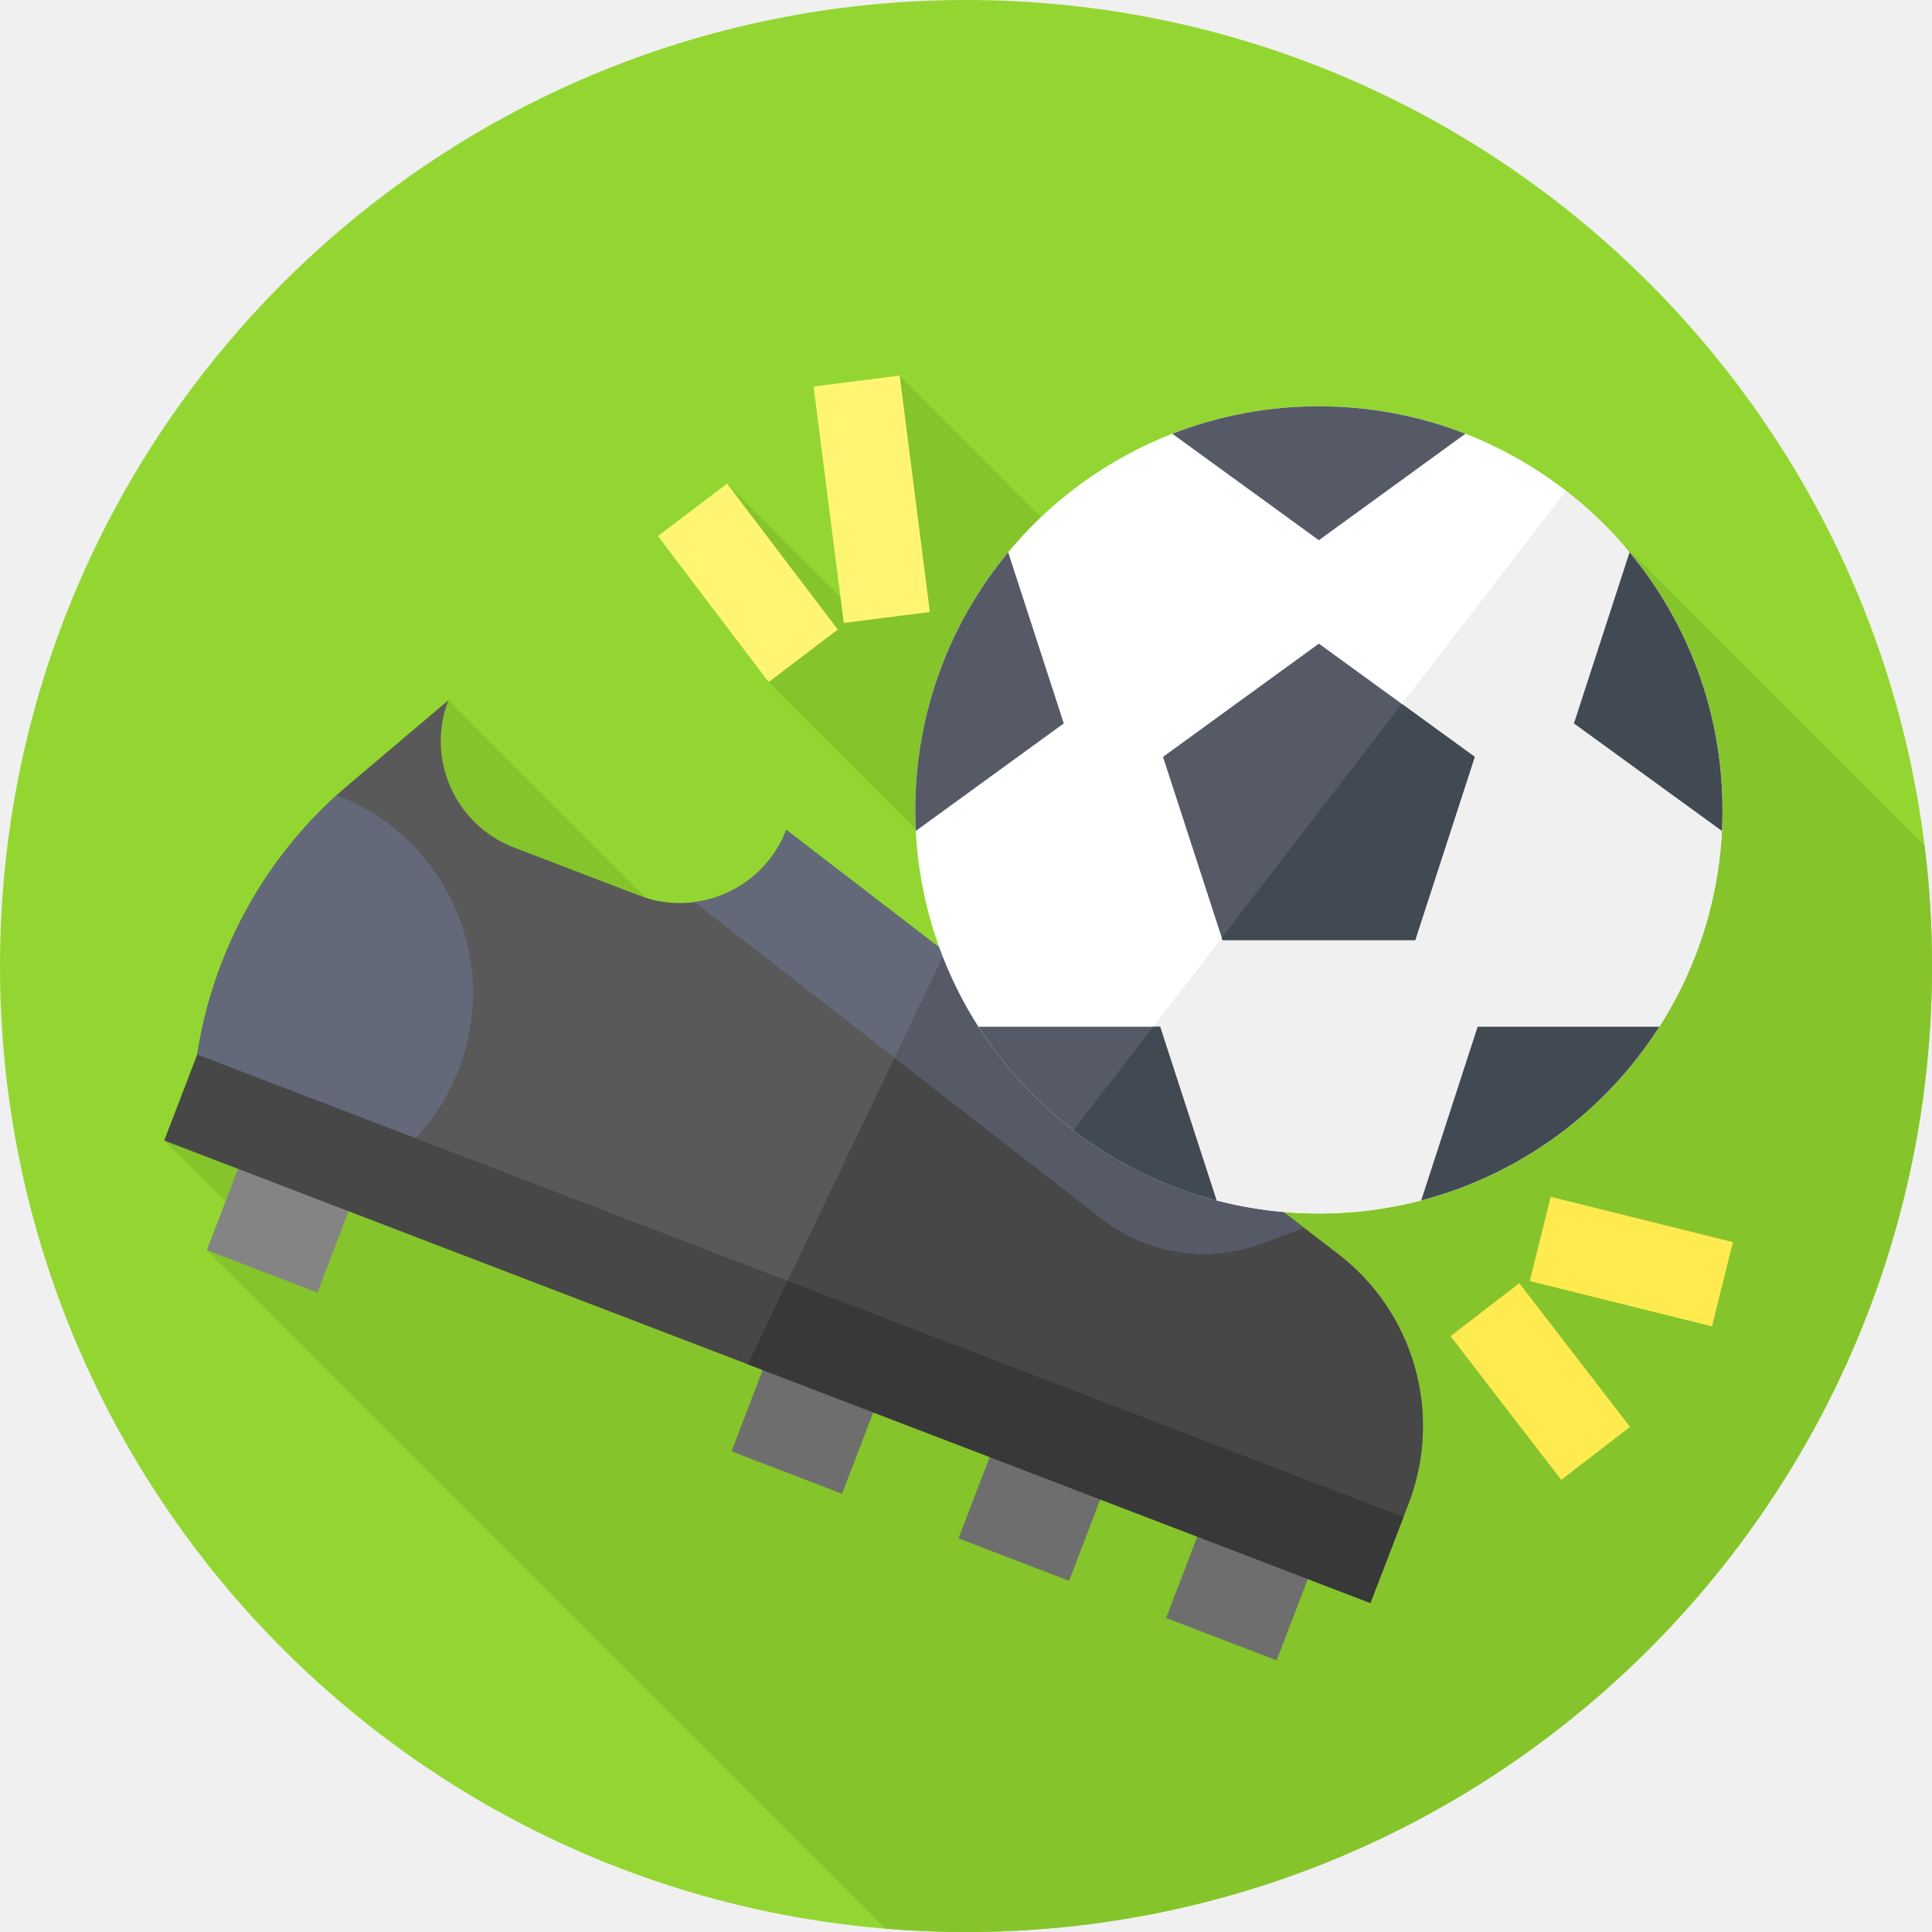
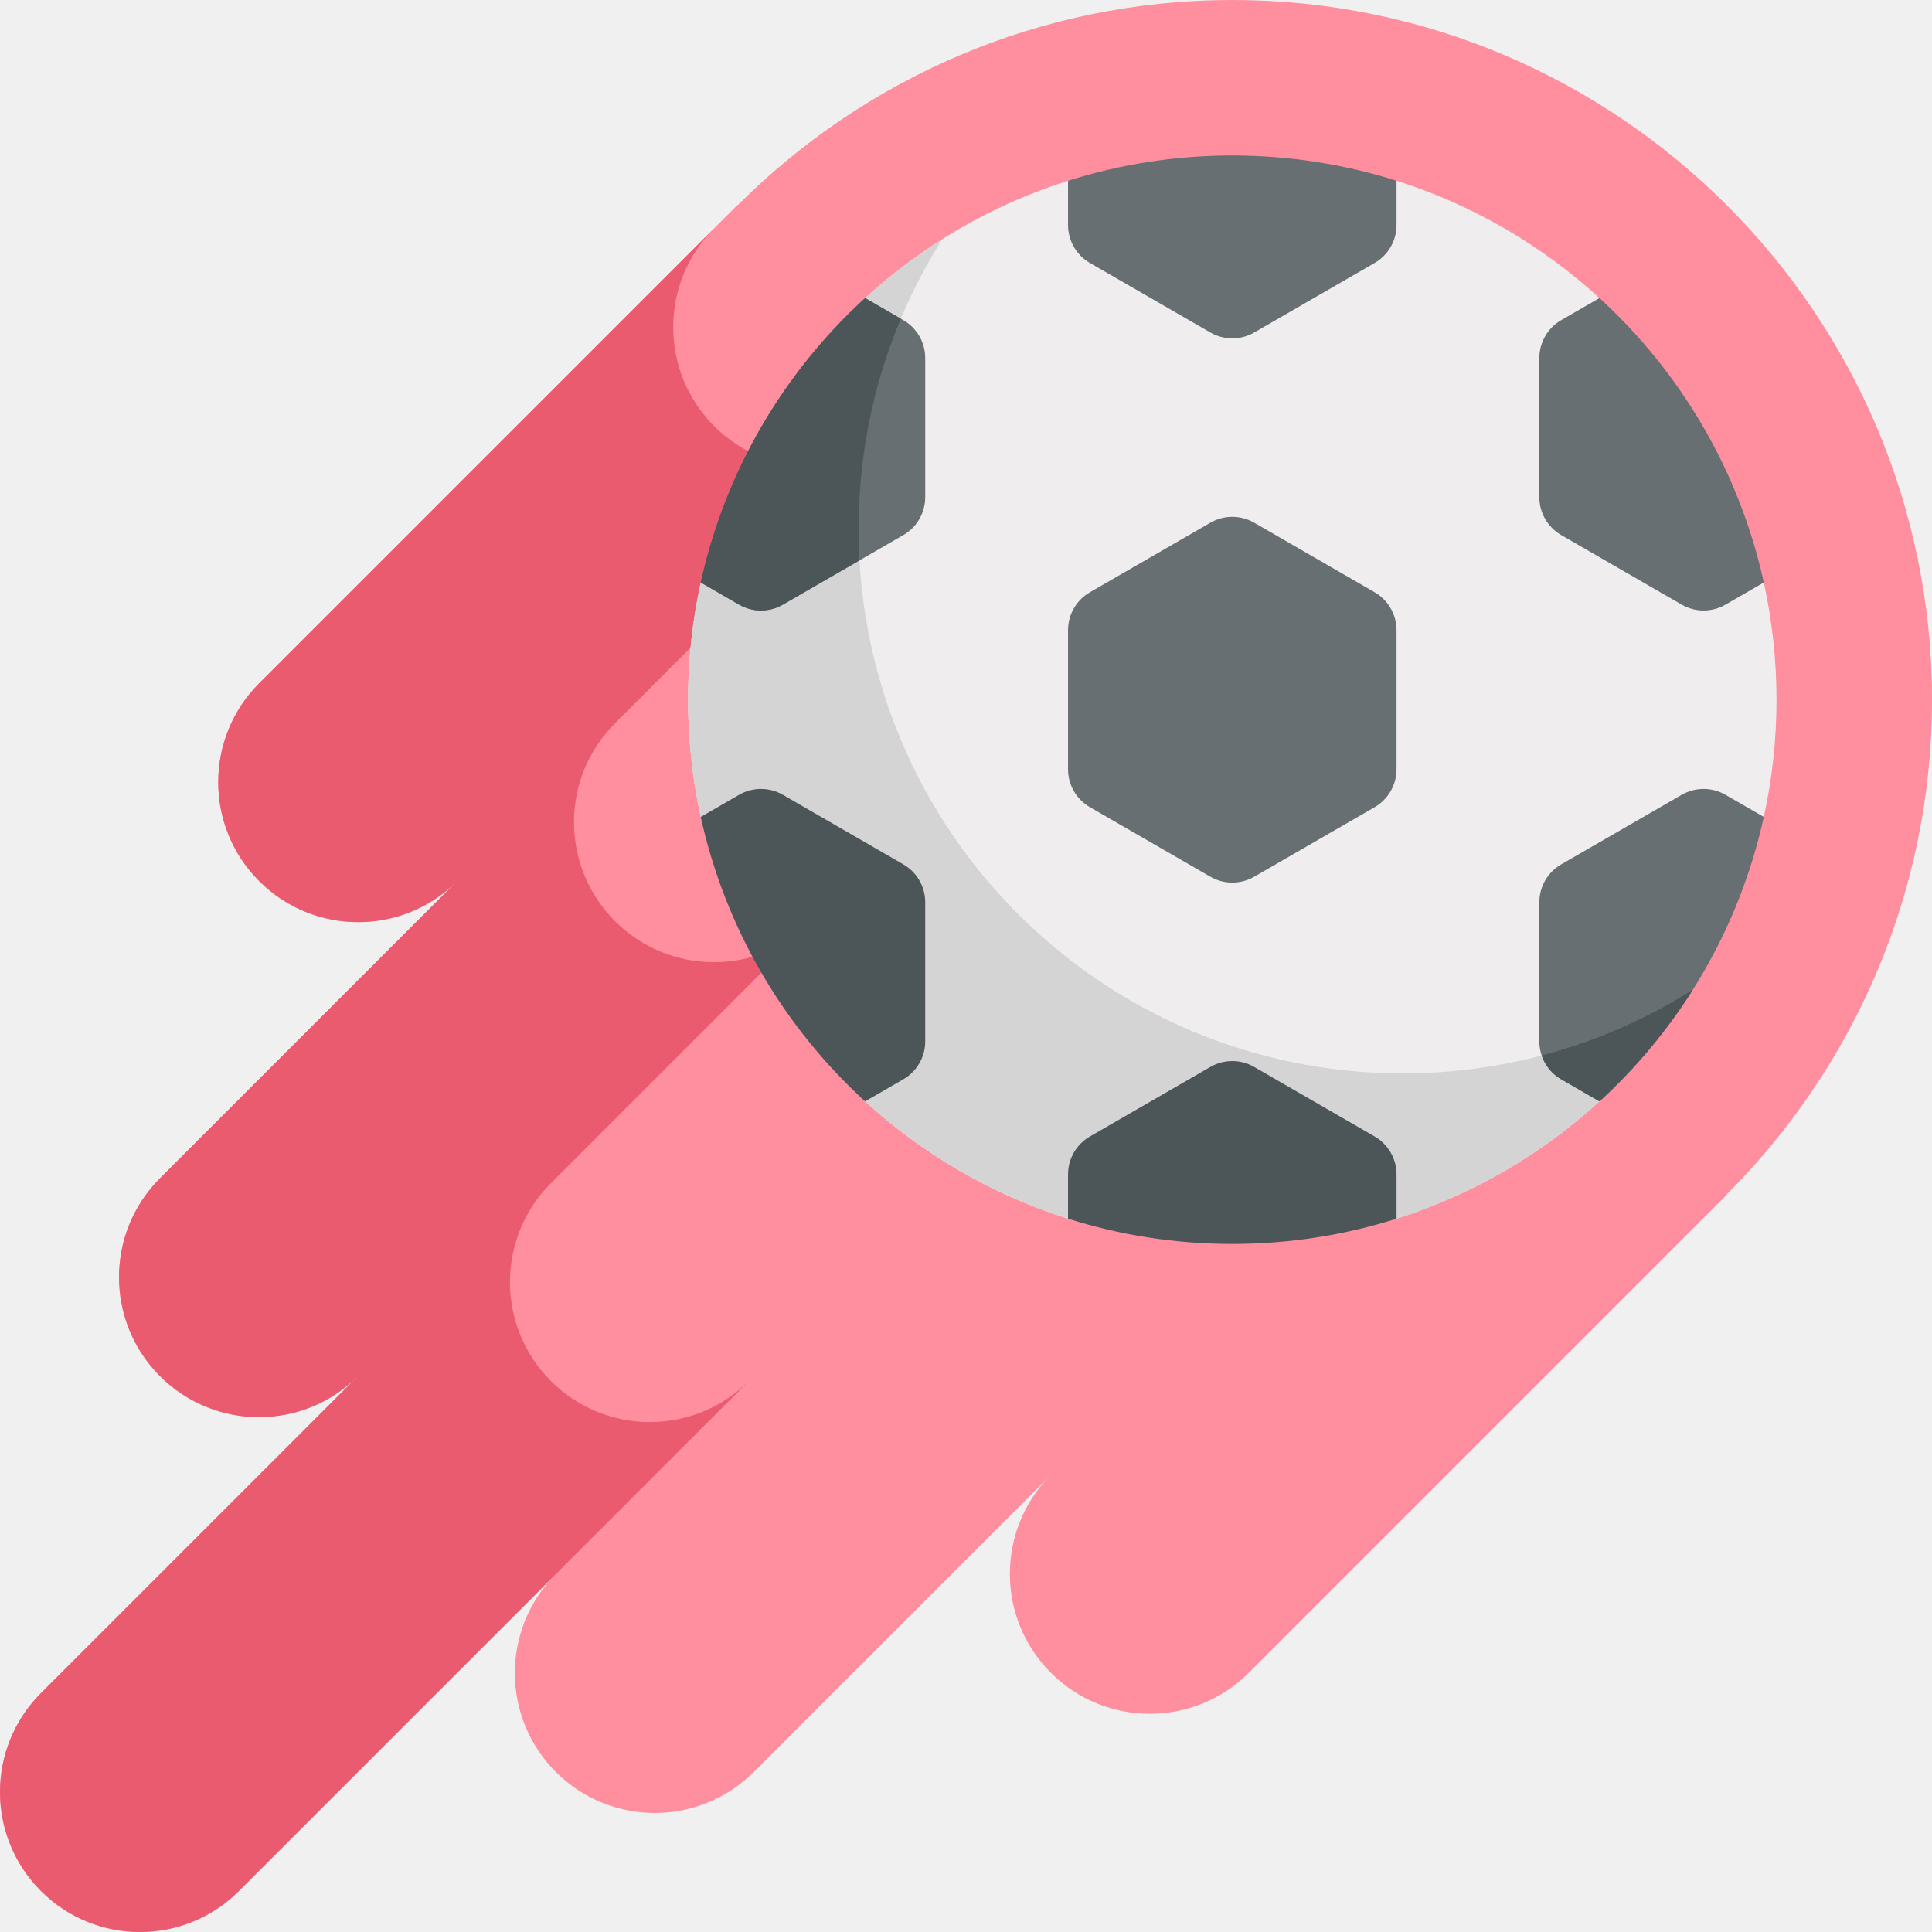
- <svg xmlns="http://www.w3.org/2000/svg" version="1.1" id="Capa_1" x="0px" y="0px" viewBox="0 0 512 512" style="enable-background:new 0 0 512 512;" xml:space="preserve">
-   <circle style="fill:#93D632;" cx="256" cy="256" r="256" />
-   <path style="fill:#86C42B;" d="M512,256c0-10.803-0.677-21.447-1.976-31.898l-80.942-80.941l-59.409,87.65L238.407,99.544  l-13.7,60.644l-32.015-32.015l11.009,52.567l96.217,96.217l-81.677,8.058l-99.427-99.428L43.527,302.252l28.219,28.219  l-16.941,0.837l179.794,179.794C241.657,511.687,248.792,512,256,512C397.385,512,512,397.385,512,256z" />
-   <path style="fill:#595959;" d="M354.68,332.393L208.376,219.929l0,0c-5.971,15.572-23.435,23.355-39.006,17.384l-33.171-12.719  c-15.572-5.971-23.355-23.435-17.384-39.006l0,0l-26.517,22.43c-26.058,22.042-41.177,54.375-41.385,88.505l0,0l315.123,120.831  l7.253-18.916C382.379,374.73,374.81,347.867,354.68,332.393z" />
-   <path style="fill:#474747;" d="M354.679,332.393l-104.23-80.122l-48.822,102.042l164.408,63.041l7.253-18.917  C382.379,374.73,374.81,347.867,354.679,332.393z" />
+ <svg xmlns="http://www.w3.org/2000/svg" id="Capa_1" enable-background="new 0 0 512 512" height="512" viewBox="0 0 512 512" width="512">
  <g>
-     <rect x="314.555" y="398.892" transform="matrix(-0.9337 -0.358 0.358 -0.9337 489.2231 925.0673)" style="fill:#6E6E6E;" width="31.38" height="36.709" />
-     <rect x="259.542" y="377.807" transform="matrix(-0.9337 -0.358 0.358 -0.9337 390.3929 864.5993)" style="fill:#6E6E6E;" width="31.38" height="36.709" />
-     <rect x="199.39" y="354.739" transform="matrix(-0.9337 -0.358 0.358 -0.9337 282.3336 798.4578)" style="fill:#6E6E6E;" width="31.38" height="36.709" />
+     <g>
+       <path d="m512 185.433c0-102.248-83.185-185.433-185.433-185.433-51.124 0-97.482 20.796-131.059 54.373l-.061-.061-126.75 126.75c-14.483 14.483-14.483 37.965 0 52.448 14.483 14.483 37.965 14.483 52.448 0l-78.738 78.738c-14.483 14.483-14.483 37.965 0 52.448 14.483 14.483 37.964 14.483 52.447.001l-83.992 83.992c-14.483 14.483-14.483 37.965 0 52.448 14.483 14.483 37.965 14.483 52.448 0l83.993-83.993c-14.483 14.483-14.483 37.965 0 52.448 14.483 14.483 37.965 14.483 52.448 0l78.736-78.736c-14.482 14.483-14.482 37.964.001 52.447 14.483 14.483 37.965 14.483 52.448 0l126.75-126.75-.061-.061c33.579-33.577 54.375-79.935 54.375-131.059z" fill="#ff8e9e" />
+     </g>
+     <g>
+       <g>
+         <path d="m147.304 417.144 51.149-51.149c-14.483 14.483-37.965 14.483-52.448 0-14.483-14.483-14.483-37.965 0-52.448l69.423-69.423c-14.483 14.482-37.964 14.482-52.447-.001-14.483-14.483-14.483-37.965 0-52.448l78.738-78.738c-14.483 14.483-37.965 14.483-52.448 0-14.483-14.483-14.483-37.965 0-52.448l-120.574 120.573c-14.483 14.483-14.483 37.965 0 52.448 14.483 14.483 37.965 14.483 52.448 0l-78.738 78.738c-14.483 14.483-14.483 37.965 0 52.448 14.483 14.483 37.964 14.483 52.447.001l-83.992 83.992c-14.483 14.483-14.483 37.965 0 52.448 14.483 14.483 37.965 14.483 52.448 0z" fill="#ea5b70" />
+       </g>
+     </g>
+     <g>
+       <path d="m423.972 79.075c-15.293-14.013-33.617-24.77-53.876-31.176h-87.057c-20.259 6.406-38.583 17.162-53.876 31.176l-43.447 75.253c-2.203 10.019-3.374 20.424-3.374 31.105s1.171 21.086 3.374 31.105l43.447 75.253c15.293 14.013 33.617 24.77 53.876 31.176h87.057c20.259-6.406 38.583-17.163 53.876-31.176l43.447-75.253c2.203-10.019 3.374-20.424 3.374-31.105s-1.171-21.086-3.374-31.105z" fill="#efedee" />
+     </g>
+     <g>
+       <path d="m229.152 79.093-43.447 75.253c-2.2 10.012-3.363 20.413-3.363 31.087 0 10.681 1.171 21.086 3.374 31.105l43.447 75.253c15.293 14.013 33.617 24.77 53.876 31.176h87.057v.004c20.263-6.409 38.588-17.173 53.883-31.192l13.297-23.032c-19.659 10.045-41.923 15.719-65.516 15.719-79.653 0-144.225-64.572-144.225-144.225 0-28.255 8.132-54.608 22.174-76.859-7.325 4.621-14.201 9.887-20.557 15.711z" fill="#d4d4d5" />
+     </g>
+     <g>
+       <path d="m288.842 156.951 31.921-18.43c3.591-2.074 8.016-2.074 11.608 0l31.921 18.43c3.591 2.074 5.804 5.906 5.804 10.053v36.859c0 4.147-2.212 7.979-5.804 10.053l-31.921 18.43c-3.591 2.074-8.016 2.074-11.608 0l-31.921-18.43c-3.591-2.074-5.804-5.906-5.804-10.053v-36.859c0-4.148 2.213-7.98 5.804-10.053z" fill="#676f72" />
+     </g>
+     <g>
+       <path d="m326.567 41.207c-15.172 0-29.793 2.349-43.529 6.692v11.738c0 4.147 2.212 7.979 5.804 10.052l31.921 18.43c3.591 2.073 8.016 2.073 11.608 0l31.921-18.43c3.591-2.073 5.804-5.905 5.804-10.052v-11.738c-13.735-4.343-28.357-6.692-43.529-6.692z" fill="#676f72" />
+     </g>
+     <g>
+       <path d="m364.292 301.176-31.921-18.43c-3.591-2.073-8.016-2.073-11.608 0l-31.921 18.43c-3.591 2.073-5.804 5.905-5.804 10.052v11.738c13.735 4.343 28.357 6.692 43.529 6.692s29.793-2.349 43.529-6.692v-11.738c0-4.147-2.212-7.979-5.804-10.052z" fill="#4c5659" />
+     </g>
+     <g>
+       <path d="m185.707 154.37 10.154 5.862c3.591 2.073 8.016 2.073 11.608 0l31.921-18.43c3.591-2.073 5.804-5.905 5.804-10.053v-36.859c0-4.147-2.212-7.979-5.804-10.052l-10.133-5.85c-21.535 19.698-37.066 45.844-43.55 75.382z" fill="#676f72" />
+     </g>
+     <g>
+       <path d="m457.274 210.634c-3.591-2.073-8.016-2.073-11.608 0l-31.921 18.43c-3.591 2.073-5.804 5.905-5.804 10.052v36.859c0 4.147 2.212 7.979 5.804 10.052l10.133 5.85c21.535-19.698 37.066-45.844 43.55-75.382z" fill="#676f72" />
+     </g>
+     <g>
+       <path d="m239.389 229.063-31.921-18.43c-3.591-2.073-8.016-2.073-11.608 0l-10.154 5.862c6.484 29.538 22.015 55.684 43.55 75.382l10.133-5.85c3.591-2.073 5.804-5.905 5.804-10.052v-36.859c0-4.147-2.212-7.979-5.804-10.053z" fill="#4c5659" />
+     </g>
+     <g>
+       <path d="m423.878 78.988-10.133 5.85c-3.591 2.073-5.804 5.905-5.804 10.052v36.859c0 4.147 2.212 7.979 5.804 10.053l31.921 18.43c3.591 2.073 8.016 2.073 11.608 0l10.154-5.862c-6.485-29.538-22.015-55.684-43.55-75.382z" fill="#676f72" />
+     </g>
+     <g>
+       <path d="m408.562 279.72c.894 2.622 2.712 4.881 5.183 6.308l10.133 5.85c9.503-8.693 17.835-18.643 24.739-29.585-12.234 7.72-25.706 13.651-40.055 17.427z" fill="#4c5659" />
+     </g>
+     <g>
+       <path d="m227.535 140.24c0-19.778 3.985-38.625 11.19-55.786l-9.468-5.466c-21.535 19.698-37.066 45.844-43.55 75.382l10.154 5.862c3.591 2.073 8.016 2.073 11.608 0l20.308-11.725c-.156-2.736-.242-5.492-.242-8.267z" fill="#4c5659" />
+     </g>
  </g>
-   <rect x="60.346" y="301.428" transform="matrix(-0.9337 -0.358 0.358 -0.9337 32.5492 645.5905)" style="fill:#848484;" width="31.38" height="36.709" />
-   <path style="fill:#636978;" d="M184.02,239.074l108.032,83.937c12.061,9.371,28.116,11.826,42.427,6.486l11.063-4.128  l-137.166-105.44C204.259,230.667,194.677,237.698,184.02,239.074z" />
-   <path style="fill:#555A66;" d="M250.449,252.271l-13.399,28.005l55.002,42.734c12.061,9.371,28.116,11.826,42.427,6.486  l11.063-4.128L250.449,252.271z" />
-   <path style="fill:#636978;" d="M121.629,283.264c11.093-28.93-3.367-61.375-32.297-72.468c-0.045-0.017-0.09-0.031-0.135-0.048  c-24.149,21.936-38.085,53.025-38.285,85.775l0,0l43.63,16.729C106.552,307.191,116.433,296.815,121.629,283.264z" />
-   <rect x="36.546" y="339.928" transform="matrix(0.9337 0.358 -0.358 0.9337 139.8359 -51.0223)" style="fill:#474747;" width="342.333" height="24.424" />
-   <polygon style="fill:#383838;" points="371.918,402.013 208.741,339.444 198.166,361.547 363.174,424.818 " />
-   <circle style="fill:#FFFFFF;" cx="349.51" cy="214.63" r="106.96" />
-   <path style="fill:#F0F0F0;" d="M415.019,130.081L284.47,299.54c18.024,13.828,40.572,22.053,65.044,22.053  c59.072,0,106.959-47.887,106.959-106.959C456.473,180.243,440.239,149.647,415.019,130.081z" />
-   <polygon style="fill:#555A66;" points="349.514,170.572 308.212,200.579 323.988,249.133 375.04,249.133 390.816,200.579 " />
-   <polygon style="fill:#414952;" points="323.785,248.507 323.988,249.133 375.04,249.133 390.816,200.58 371.513,186.555 " />
-   <path style="fill:#555A66;" d="M310.681,114.947l38.833,28.214l38.833-28.214c-12.038-4.693-25.134-7.272-38.833-7.272  S322.719,110.254,310.681,114.947z" />
-   <g>
-     <path style="fill:#414952;" d="M417.116,191.714l39.214,28.491c0.095-1.845,0.143-3.702,0.143-5.571   c0-25.954-9.247-49.747-24.622-68.27L417.116,191.714z" />
-     <path style="fill:#414952;" d="M376.637,318.119c26.387-6.897,48.801-23.616,63.101-46.02H391.59L376.637,318.119z" />
-   </g>
-   <g>
-     <path style="fill:#555A66;" d="M267.177,146.364c-15.375,18.523-24.622,42.316-24.622,68.27c0,1.869,0.049,3.726,0.143,5.571   l39.214-28.491L267.177,146.364z" />
-     <path style="fill:#555A66;" d="M307.438,272.099H259.29c14.299,22.404,36.714,39.123,63.101,46.02L307.438,272.099z" />
-   </g>
-   <path style="fill:#414952;" d="M307.438,272.099h-1.828l-21.142,27.443c11.121,8.532,23.966,14.929,37.923,18.578L307.438,272.099z" />
-   <g>
-     <rect x="199.423" y="120.818" transform="matrix(-0.1266 -0.992 0.992 -0.1266 129.0005 378.2161)" style="fill:#FFF573;" width="63.167" height="22.999" />
-     <rect x="173.925" y="142.959" transform="matrix(-0.6044 -0.7967 0.7967 -0.6044 194.9216 405.71)" style="fill:#FFF573;" width="48.535" height="23" />
-   </g>
-   <g>
-     <rect x="407.455" y="322.844" transform="matrix(-0.9705 -0.2412 0.2412 -0.9705 771.2601 763.0944)" style="fill:#FFEB50;" width="49.755" height="23.001" />
-     <rect x="384.152" y="354.641" transform="matrix(-0.6102 -0.7923 0.7923 -0.6102 367.1716 912.9451)" style="fill:#FFEB50;" width="48.072" height="23.001" />
-   </g>
-   <g>
- </g>
-   <g>
- </g>
-   <g>
- </g>
-   <g>
- </g>
-   <g>
- </g>
-   <g>
- </g>
-   <g>
- </g>
-   <g>
- </g>
-   <g>
- </g>
-   <g>
- </g>
-   <g>
- </g>
-   <g>
- </g>
-   <g>
- </g>
-   <g>
- </g>
-   <g>
- </g>
</svg>
